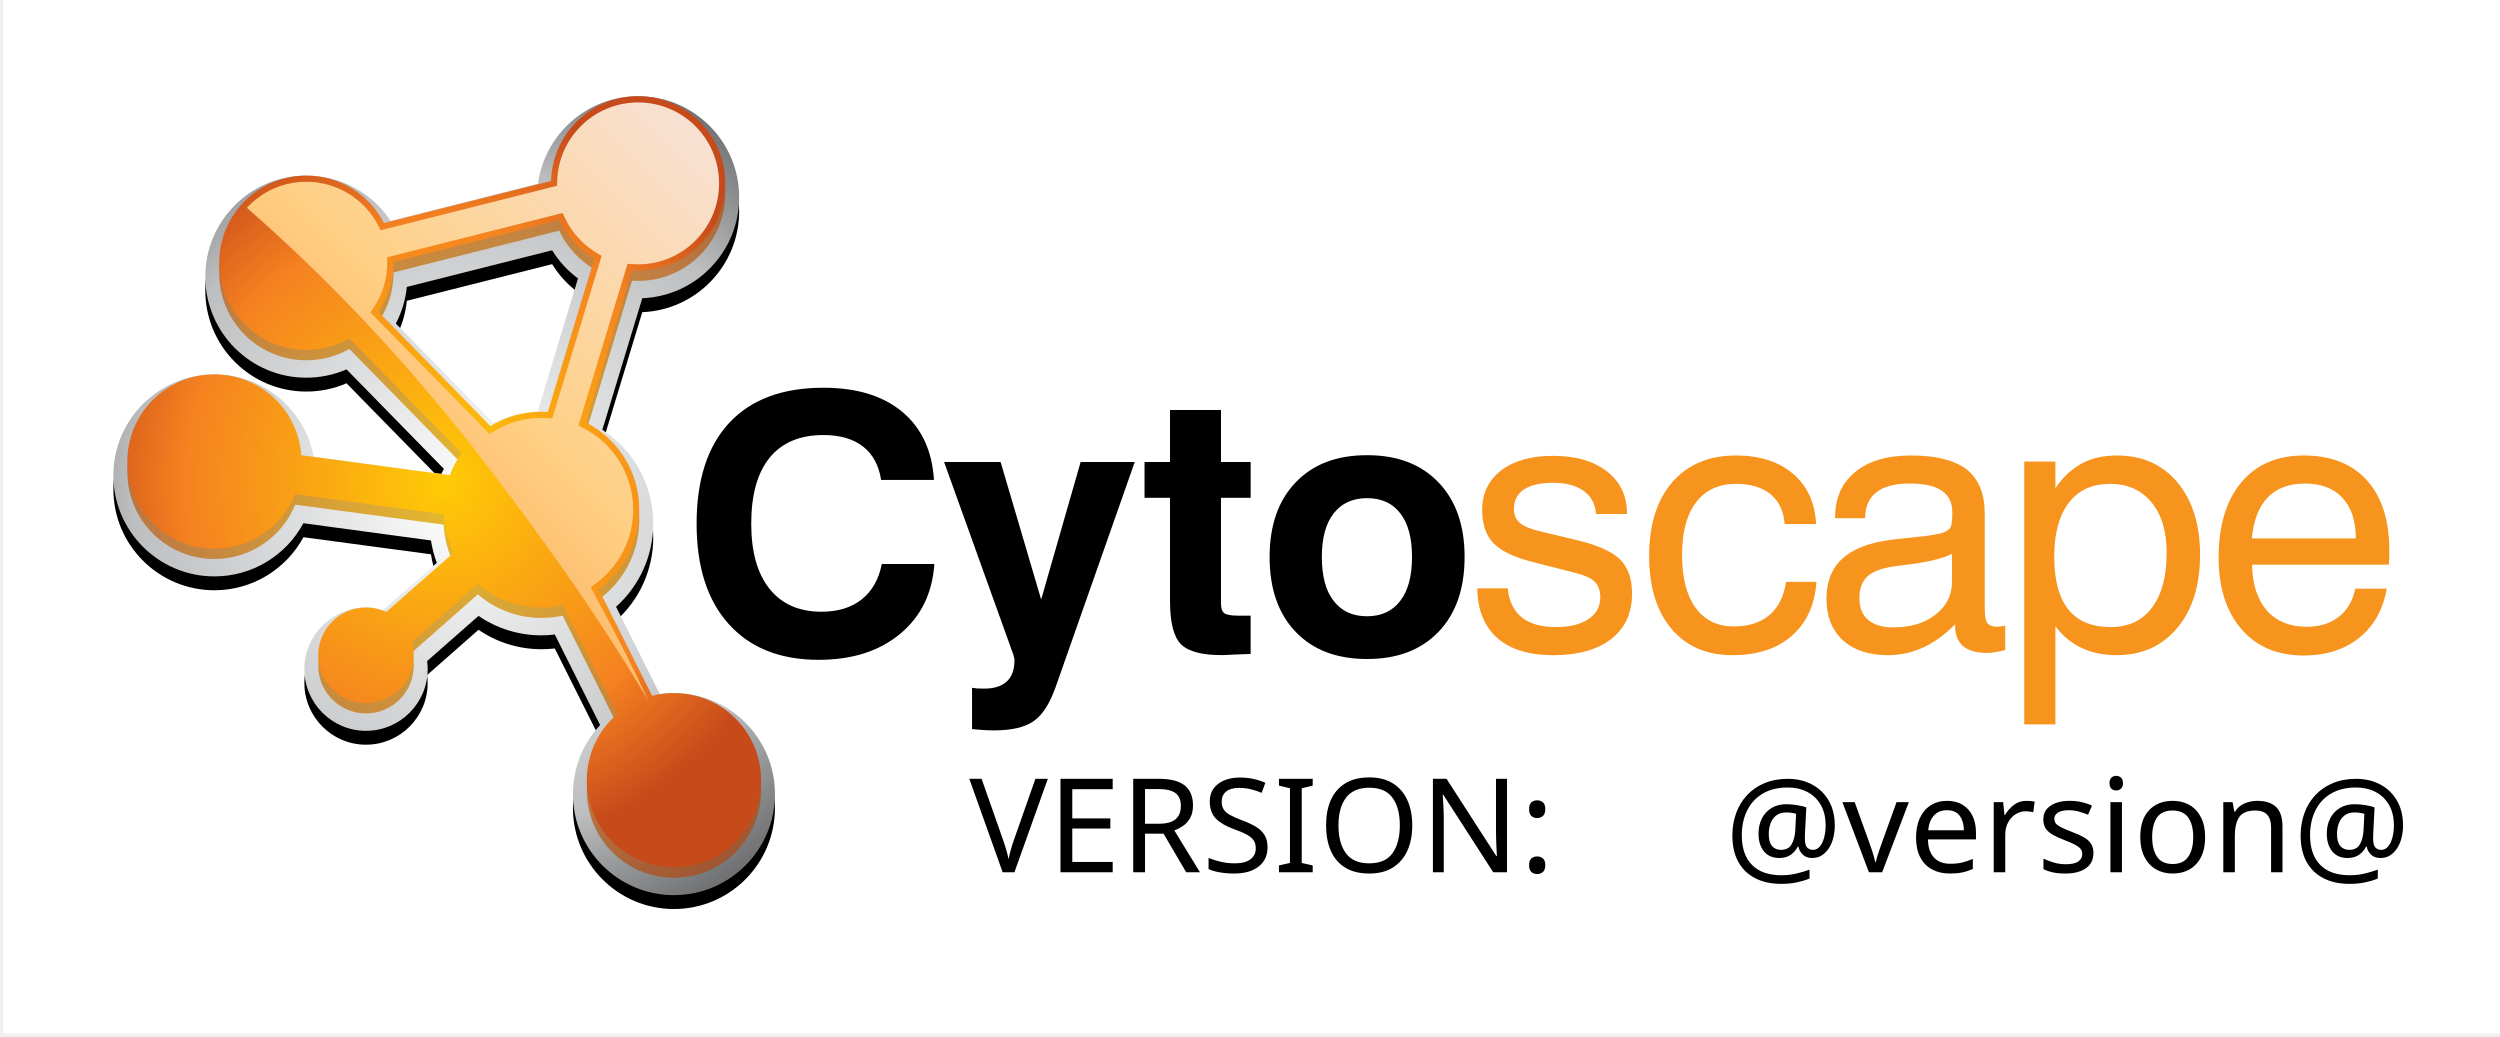
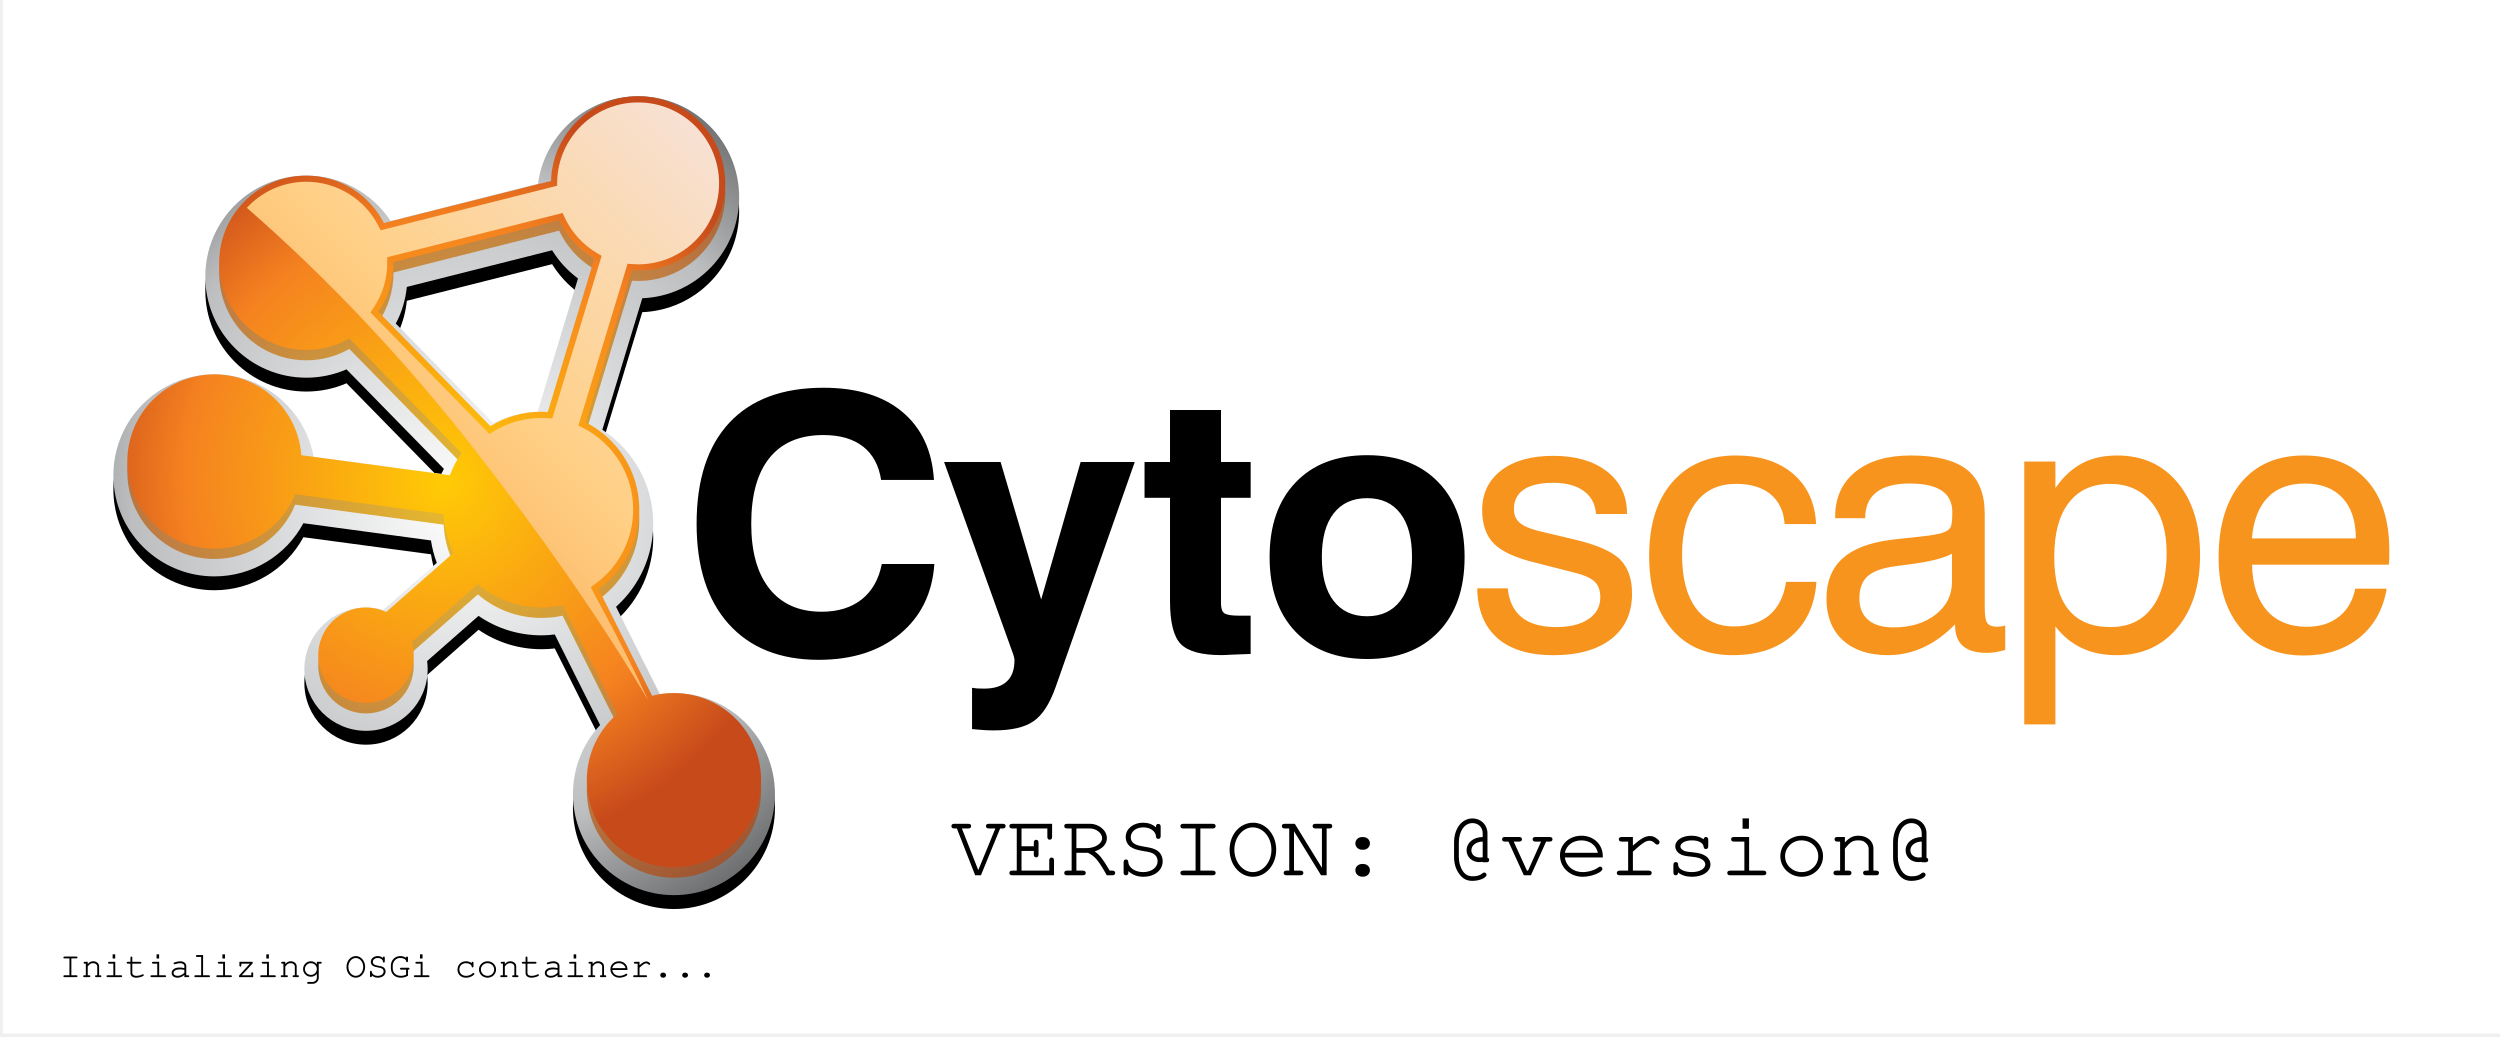
<svg xmlns="http://www.w3.org/2000/svg" version="1.1" id="Camada_1" x="0px" y="0px" width="820px" height="340px" viewBox="0 0 820 340" enable-background="new 0 0 820 340" xml:space="preserve">
  <rect x="1" y="-1" fill="#FFFFFF" width="820" height="340" />
  <g>
    <g>
-       <path d="M128.141,77.032l48.318-12.18c2.169-16.258,16.095-28.719,32.845-28.719c18.294,0,33.14,14.849,33.14,33.144    c0,17.845-14.12,32.401-31.776,33.115l-13.098,43.139c10.32,6.701,16.694,18.229,16.694,30.764    c0,10.494-4.471,20.387-12.202,27.279l14.352,28.607c1.531-0.201,3.08-0.306,4.628-0.306c18.317,0,33.142,14.828,33.142,33.121    c0,18.295-14.825,33.164-33.142,33.164c-18.293,0-33.121-14.869-33.121-33.164c0-8.448,3.199-16.494,8.923-22.629l-14.881-29.67    c-1.451,0.163-2.909,0.247-4.37,0.247c-7.417,0-14.588-2.225-20.638-6.381l-16.863,14.863c0.127,0.861,0.181,1.732,0.181,2.605    c0,11.152-9.058,20.23-20.231,20.23c-11.151,0-20.21-9.078-20.21-20.23s9.06-20.23,20.21-20.23c1.941,0,3.844,0.299,5.68,0.844    l17.545-15.489c-0.884-2.363-1.53-4.812-1.912-7.345l-41.839-5.604c-5.732,10.614-16.878,17.397-29.187,17.397    c-18.293,0-33.142-14.823-33.142-33.121c0-18.294,14.849-33.142,33.142-33.142c16.095,0,29.682,11.554,32.567,27.026l41.835,5.648    c0.284-0.571,0.58-1.117,0.872-1.673l-31.947-32.626c-4.161,1.803-8.629,2.718-13.176,2.718c-18.315,0-33.14-14.848-33.14-33.142    s14.825-33.142,33.14-33.142C111.698,62.154,122.05,67.829,128.141,77.032L128.141,77.032z M133.441,98.663    c-0.422,4.217-1.638,8.282-3.616,12.017l31.887,32.563c4.552-2.198,9.521-3.435,14.605-3.6l13.265-43.738    c-3.384-2.516-6.272-5.667-8.487-9.258L133.441,98.663z" />
-       <radialGradient id="SVGID_1_" cx="152.197" cy="361.206" r="162.212" gradientTransform="matrix(1 0 0 1 0 -196)" gradientUnits="userSpaceOnUse">
+       <path d="M128.141,77.032l48.318-12.18c2.169-16.258,16.095-28.719,32.845-28.719c18.294,0,33.14,14.849,33.14,33.144    c0,17.845-14.12,32.401-31.776,33.115l-13.098,43.139c10.32,6.701,16.694,18.229,16.694,30.764    c0,10.494-4.471,20.387-12.202,27.279l14.352,28.607c1.531-0.201,3.08-0.307,4.628-0.307c18.317,0,33.142,14.828,33.142,33.121    c0,18.295-14.825,33.164-33.142,33.164c-18.293,0-33.121-14.869-33.121-33.164c0-8.448,3.199-16.494,8.923-22.629l-14.881-29.67    c-1.451,0.162-2.909,0.246-4.37,0.246c-7.417,0-14.588-2.225-20.638-6.381l-16.863,14.863c0.127,0.861,0.181,1.732,0.181,2.605    c0,11.152-9.058,20.229-20.231,20.229c-11.151,0-20.21-9.077-20.21-20.229s9.06-20.23,20.21-20.23c1.941,0,3.844,0.299,5.68,0.844    l17.545-15.488c-0.884-2.363-1.53-4.812-1.912-7.346l-41.839-5.604c-5.732,10.613-16.878,17.396-29.187,17.396    c-18.293,0-33.142-14.822-33.142-33.121c0-18.294,14.849-33.142,33.142-33.142c16.095,0,29.682,11.554,32.567,27.026l41.835,5.648    c0.284-0.571,0.58-1.117,0.872-1.673l-31.947-32.626c-4.161,1.803-8.629,2.718-13.176,2.718c-18.315,0-33.14-14.848-33.14-33.142    S82.165,62.15,100.48,62.15C111.698,62.154,122.05,67.829,128.141,77.032L128.141,77.032z M133.441,98.663    c-0.422,4.217-1.638,8.282-3.616,12.017l31.887,32.563c4.552-2.198,9.521-3.435,14.605-3.6l13.265-43.738    c-3.384-2.516-6.272-5.667-8.487-9.258L133.441,98.663z" />
+       <radialGradient id="SVGID_1_" cx="152.197" cy="-20.206" r="162.212" gradientTransform="matrix(1 0 0 -1 0 145)" gradientUnits="userSpaceOnUse">
        <stop offset="0" style="stop-color:#FFFFFF" />
        <stop offset="0.67" style="stop-color:#BCBEC0" />
        <stop offset="1" style="stop-color:#58595B" />
      </radialGradient>
-       <path fill="url(#SVGID_1_)" d="M128.141,72.484l48.318-12.2c2.169-16.248,16.095-28.719,32.845-28.719    c18.294,0,33.14,14.848,33.14,33.142c0,17.845-14.12,32.401-31.776,33.117l-13.098,43.139c10.32,6.721,16.694,18.226,16.694,30.74    c0,10.537-4.471,20.388-12.202,27.32l14.352,28.61c1.531-0.202,3.08-0.305,4.628-0.305c18.317,0,33.142,14.825,33.142,33.118    c0,18.298-14.825,33.165-33.142,33.165c-18.293,0-33.121-14.867-33.121-33.165c0-8.446,3.199-16.536,8.923-22.629l-14.881-29.711    c-1.451,0.207-2.909,0.289-4.37,0.289c-7.417,0-14.588-2.223-20.638-6.383l-16.863,14.82c0.127,0.9,0.181,1.777,0.181,2.65    c0,11.152-9.058,20.233-20.231,20.233c-11.151,0-20.21-9.081-20.21-20.233s9.06-20.232,20.21-20.232    c1.941,0,3.844,0.299,5.68,0.805l17.545-15.445c-0.884-2.364-1.53-4.854-1.912-7.342l-41.839-5.652    c-5.732,10.658-16.878,17.443-29.187,17.443c-18.293,0-33.142-14.828-33.142-33.122c0-18.317,14.849-33.142,33.142-33.142    c16.095,0,29.682,11.534,32.567,27.026l41.835,5.625c0.284-0.549,0.58-1.116,0.872-1.653l-31.947-32.644    c-4.161,1.8-8.629,2.737-13.176,2.737c-18.315,0-33.14-14.847-33.14-33.141c0-18.317,14.825-33.142,33.14-33.142    C111.698,57.605,122.05,63.258,128.141,72.484L128.141,72.484z M133.441,94.114c-0.422,4.193-1.638,8.281-3.616,12.015    l31.887,32.542c4.552-2.198,9.521-3.413,14.605-3.6l13.265-43.737c-3.384-2.515-6.272-5.646-8.487-9.239L133.441,94.114z" />
-       <radialGradient id="SVGID_2_" cx="151.934" cy="359.974" r="169.63" gradientTransform="matrix(1 0 0 1 0 -196)" gradientUnits="userSpaceOnUse">
+       <path fill="url(#SVGID_1_)" d="M128.141,72.484l48.318-12.2c2.169-16.248,16.095-28.719,32.845-28.719    c18.294,0,33.14,14.848,33.14,33.142c0,17.845-14.12,32.401-31.776,33.117l-13.098,43.139c10.32,6.721,16.694,18.226,16.694,30.74    c0,10.537-4.471,20.388-12.202,27.32l14.352,28.609c1.531-0.201,3.08-0.305,4.628-0.305c18.317,0,33.142,14.824,33.142,33.118    c0,18.298-14.825,33.165-33.142,33.165c-18.293,0-33.121-14.867-33.121-33.165c0-8.446,3.199-16.536,8.923-22.63l-14.881-29.711    c-1.451,0.207-2.909,0.289-4.37,0.289c-7.417,0-14.588-2.223-20.638-6.383l-16.863,14.82c0.127,0.9,0.181,1.777,0.181,2.65    c0,11.151-9.058,20.232-20.231,20.232c-11.151,0-20.21-9.081-20.21-20.232c0-11.152,9.06-20.232,20.21-20.232    c1.941,0,3.844,0.299,5.68,0.805l17.545-15.445c-0.884-2.363-1.53-4.854-1.912-7.342l-41.839-5.651    c-5.732,10.657-16.878,17.442-29.187,17.442c-18.293,0-33.142-14.828-33.142-33.122c0-18.317,14.849-33.142,33.142-33.142    c16.095,0,29.682,11.534,32.567,27.026l41.835,5.625c0.284-0.549,0.58-1.116,0.872-1.653l-31.947-32.644    c-4.161,1.8-8.629,2.737-13.176,2.737c-18.315,0-33.14-14.847-33.14-33.141c0-18.317,14.825-33.142,33.14-33.142    C111.698,57.605,122.05,63.258,128.141,72.484L128.141,72.484z M133.441,94.114c-0.422,4.193-1.638,8.281-3.616,12.015    l31.887,32.542c4.552-2.198,9.521-3.413,14.605-3.6l13.265-43.737c-3.384-2.515-6.272-5.646-8.487-9.239L133.441,94.114z" />
+       <radialGradient id="SVGID_2_" cx="151.934" cy="-18.974" r="169.631" gradientTransform="matrix(1 0 0 -1 0 145)" gradientUnits="userSpaceOnUse">
        <stop offset="0" style="stop-color:#E8BC2E" />
        <stop offset="0.6" style="stop-color:#BE7C43" />
        <stop offset="0.87" style="stop-color:#9E5531" />
        <stop offset="1" style="stop-color:#9E5531" />
      </radialGradient>
-       <path fill="url(#SVGID_2_)" d="M100.482,61.012c11.088,0,20.703,6.322,25.439,15.581l54.824-13.825    c0.421-15.406,13.06-27.773,28.561-27.773c15.795,0,28.59,12.794,28.59,28.569c0,15.776-12.798,28.583-28.59,28.583    c-0.679,0-1.347-0.035-2-0.079l-15.151,49.888c10.42,5.318,17.54,16.125,17.54,28.629c0,10.738-5.256,20.237-13.34,26.067    l17.535,35.002c2.287-0.6,4.696-0.938,7.155-0.938c15.796,0,28.592,12.818,28.592,28.615c0,15.751-12.795,28.567-28.592,28.567    c-15.775,0-28.571-12.816-28.571-28.567c0-8.674,3.871-16.453,9.947-21.686l-17.889-35.718c-2.232,0.505-4.545,0.753-6.938,0.753    c-7.966,0-15.25-2.9-20.854-7.722l-21.625,19.045c0.389,1.377,0.586,2.823,0.586,4.315c0,8.656-7.006,15.687-15.659,15.687    c-8.631,0-15.661-7.028-15.661-15.687c0-8.606,7.03-15.637,15.661-15.637c2.384,0,4.627,0.541,6.653,1.474l22.069-19.459    c-1.883-3.826-3.019-8.104-3.237-12.611l-48.699-6.562c-4.252,10.447-14.51,17.822-26.497,17.822    c-15.773,0-28.573-12.771-28.573-28.57c0-15.775,12.801-28.568,28.573-28.568c15.08,0,27.443,11.697,28.499,26.523l48.713,6.564    c0.959-2.594,2.272-5.037,3.844-7.263l-36.804-37.579c-4.155,2.36-8.967,3.722-14.101,3.722    c-15.795,0-28.589-12.795-28.589-28.569C71.893,73.812,84.688,61.012,100.482,61.012L100.482,61.012z M129.051,89.374l0.002,0.232    c0,5.949-1.826,11.477-4.952,16.064l36.747,37.512c4.889-2.993,10.606-4.701,16.745-4.701c0.701,0,1.395,0.023,2.088,0.066    l15.26-50.273c-5.017-2.924-9.058-7.324-11.534-12.62L129.051,89.374z" />
-       <radialGradient id="SVGID_3_" cx="145.697" cy="354.015" r="163.687" gradientTransform="matrix(1 0 0 1 0 -196)" gradientUnits="userSpaceOnUse">
+       <path fill="url(#SVGID_2_)" d="M100.482,61.012c11.088,0,20.703,6.322,25.439,15.581l54.824-13.825    c0.421-15.406,13.06-27.773,28.561-27.773c15.795,0,28.59,12.794,28.59,28.569c0,15.776-12.798,28.583-28.59,28.583    c-0.679,0-1.347-0.035-2-0.079l-15.151,49.888c10.42,5.318,17.54,16.125,17.54,28.629c0,10.738-5.256,20.237-13.34,26.067    l17.535,35.002c2.287-0.601,4.696-0.938,7.155-0.938c15.796,0,28.592,12.818,28.592,28.615c0,15.751-12.795,28.567-28.592,28.567    c-15.775,0-28.571-12.816-28.571-28.567c0-8.674,3.871-16.453,9.947-21.687l-17.889-35.718c-2.232,0.505-4.545,0.753-6.938,0.753    c-7.966,0-15.25-2.899-20.854-7.722l-21.625,19.045c0.389,1.377,0.586,2.823,0.586,4.315c0,8.656-7.006,15.687-15.659,15.687    c-8.631,0-15.661-7.028-15.661-15.687c0-8.606,7.03-15.637,15.661-15.637c2.384,0,4.627,0.541,6.653,1.474l22.069-19.46    c-1.883-3.825-3.019-8.104-3.237-12.61l-48.699-6.562c-4.252,10.447-14.51,17.822-26.497,17.822    c-15.773,0-28.573-12.771-28.573-28.57c0-15.775,12.801-28.568,28.573-28.568c15.08,0,27.443,11.697,28.499,26.523l48.713,6.564    c0.959-2.594,2.272-5.037,3.844-7.263l-36.804-37.579c-4.155,2.36-8.967,3.722-14.101,3.722    c-15.795,0-28.589-12.795-28.589-28.569C71.893,73.812,84.688,61.012,100.482,61.012L100.482,61.012z M129.051,89.374l0.002,0.232    c0,5.949-1.826,11.477-4.952,16.064l36.747,37.512c4.889-2.993,10.606-4.701,16.745-4.701c0.701,0,1.395,0.023,2.088,0.066    l15.26-50.273c-5.017-2.924-9.058-7.324-11.534-12.62L129.051,89.374z" />
+       <radialGradient id="SVGID_3_" cx="145.697" cy="-13.014" r="163.686" gradientTransform="matrix(1 0 0 -1 0 145)" gradientUnits="userSpaceOnUse">
        <stop offset="0" style="stop-color:#FFCB05" />
        <stop offset="0.52" style="stop-color:#F58220" />
        <stop offset="0.75" style="stop-color:#C74A1B" />
        <stop offset="1" style="stop-color:#C74A1B" />
      </radialGradient>
-       <path fill="url(#SVGID_3_)" d="M100.482,57.605c11.088,0,20.703,6.321,25.439,15.557l54.824-13.809    c0.421-15.422,13.06-27.79,28.561-27.79c15.795,0,28.59,12.795,28.59,28.591c0,15.773-12.798,28.569-28.59,28.569    c-0.679,0-1.347-0.023-2-0.068l-15.151,49.89c10.42,5.295,17.54,16.124,17.54,28.607c0,10.738-5.256,20.238-13.34,26.067    l17.535,35.005c2.287-0.599,4.696-0.896,7.155-0.896c15.796,0,28.592,12.772,28.592,28.567c0,15.784-12.795,28.57-28.592,28.57    c-15.775,0-28.571-12.786-28.571-28.57c0-8.67,3.871-16.451,9.947-21.685L184.532,198.5c-2.232,0.504-4.545,0.75-6.938,0.75    c-7.966,0-15.25-2.898-20.854-7.68l-21.625,19.047c0.389,1.378,0.586,2.824,0.586,4.316c0,8.652-7.006,15.643-15.659,15.643    c-8.631,0-15.661-6.987-15.661-15.643c0-8.651,7.03-15.681,15.661-15.681c2.384,0,4.627,0.541,6.653,1.474l22.069-19.416    c-1.883-3.867-3.019-8.148-3.237-12.652l-48.699-6.561c-4.252,10.49-14.51,17.865-26.497,17.865    c-15.773,0-28.573-12.817-28.573-28.593c0-15.773,12.801-28.571,28.573-28.571c15.08,0,27.443,11.698,28.499,26.505l48.713,6.563    c0.959-2.593,2.272-5.016,3.844-7.263l-36.804-37.579c-4.155,2.381-8.967,3.738-14.101,3.738    c-15.795,0-28.589-12.811-28.589-28.586C71.893,70.399,84.688,57.605,100.482,57.605L100.482,57.605z M129.051,85.964l0.002,0.212    c0,5.949-1.826,11.499-4.952,16.063l36.747,37.525c4.889-2.984,10.606-4.713,16.745-4.713c0.701,0,1.395,0.024,2.088,0.066    l15.26-50.262c-5.017-2.934-9.058-7.334-11.534-12.608L129.051,85.964z" />
-       <linearGradient id="SVGID_4_" gradientUnits="userSpaceOnUse" x1="70.609" y1="421.125" x2="250.697" y2="241.037" gradientTransform="matrix(1 0 0 1 0 -196)">
+       <path fill="url(#SVGID_3_)" d="M100.482,57.605c11.088,0,20.703,6.321,25.439,15.557l54.824-13.809    c0.421-15.422,13.06-27.79,28.561-27.79c15.795,0,28.59,12.795,28.59,28.591c0,15.773-12.798,28.569-28.59,28.569    c-0.679,0-1.347-0.023-2-0.068l-15.151,49.89c10.42,5.295,17.54,16.124,17.54,28.607c0,10.739-5.256,20.239-13.34,26.067    l17.535,35.006c2.287-0.6,4.696-0.896,7.155-0.896c15.796,0,28.592,12.771,28.592,28.566c0,15.785-12.795,28.57-28.592,28.57    c-15.775,0-28.571-12.785-28.571-28.57c0-8.67,3.871-16.451,9.947-21.685l-17.889-35.71c-2.232,0.504-4.545,0.75-6.938,0.75    c-7.966,0-15.25-2.898-20.854-7.68l-21.625,19.047c0.389,1.378,0.586,2.824,0.586,4.316c0,8.651-7.006,15.643-15.659,15.643    c-8.631,0-15.661-6.987-15.661-15.643c0-8.651,7.03-15.682,15.661-15.682c2.384,0,4.627,0.541,6.653,1.475l22.069-19.416    c-1.883-3.867-3.019-8.148-3.237-12.652l-48.699-6.561c-4.252,10.49-14.51,17.865-26.497,17.865    c-15.773,0-28.573-12.817-28.573-28.593c0-15.773,12.801-28.571,28.573-28.571c15.08,0,27.443,11.698,28.499,26.505l48.713,6.563    c0.959-2.593,2.272-5.016,3.844-7.263l-36.804-37.579c-4.155,2.381-8.967,3.738-14.101,3.738    c-15.795,0-28.589-12.811-28.589-28.586C71.893,70.399,84.688,57.605,100.482,57.605L100.482,57.605z M129.051,85.964l0.002,0.212    c0,5.949-1.826,11.499-4.952,16.063l36.747,37.525c4.889-2.984,10.606-4.713,16.745-4.713c0.701,0,1.395,0.024,2.088,0.066    l15.26-50.262c-5.017-2.934-9.058-7.334-11.534-12.608L129.051,85.964z" />
+       <linearGradient id="SVGID_4_" gradientUnits="userSpaceOnUse" x1="70.609" y1="-80.126" x2="250.698" y2="99.962" gradientTransform="matrix(1 0 0 -1 0 145)">
        <stop offset="0" style="stop-color:#FFCE77" />
        <stop offset="0.18" style="stop-color:#F9A14C" />
        <stop offset="0.52" style="stop-color:#FFCF84" />
        <stop offset="1" style="stop-color:#F7E3DD" />
      </linearGradient>
      <path fill="url(#SVGID_4_)" d="M100.482,59.619c-7.727,0-14.667,3.288-19.51,8.547c26.449,23.068,51.872,49.892,75.326,80.086    c21.155,27.291,40.266,54.344,56.326,81.487c-9.908-21.298-15.621-30.664-18.854-37.16l1.383-0.992    c7.869-5.677,12.527-14.737,12.527-24.435c0-11.34-6.375-21.666-16.436-26.799l-1.528-0.768l16.117-53.068l1.604,0.106    c0.628,0.048,1.237,0.083,1.867,0.083c14.656,0,26.552-11.897,26.552-26.555c0-14.676-11.896-26.554-26.552-26.554    c-14.362,0-26.153,11.435-26.545,25.812l-0.04,1.529l-57.853,14.593l-0.746-1.438C119.58,65.231,110.471,59.619,100.482,59.619    L100.482,59.619z M126.997,84.377l57.536-14.516l0.71,1.534c2.285,4.887,6.051,8.98,10.725,11.715l1.367,0.802l-16.181,53.334    l-1.593-0.096c-0.654-0.04-1.311-0.061-1.966-0.061c-5.545,0-10.947,1.508-15.68,4.41l-1.384,0.837l-39.036-39.855l0.946-1.377    c3-4.411,4.577-9.572,4.577-14.91L126.997,84.377z" />
    </g>
-     <path d="M306.471,184.984c-0.657,9.606-4.394,17.24-11.23,22.922c-6.839,5.679-15.739,8.516-26.709,8.516   c-12.661,0-22.503-3.936-29.509-11.734c-7.044-7.824-10.537-18.793-10.537-32.912c0-14.411,3.588-25.436,10.725-33.107   c7.155-7.673,17.447-11.491,30.879-11.491c10.914,0,19.516,2.625,25.843,7.896c6.312,5.272,9.809,12.719,10.407,22.352h-17.337   c-0.732-4.808-2.724-8.458-5.914-10.951c-3.212-2.514-7.55-3.781-13.002-3.781c-7.735,0-13.614,2.479-17.64,7.431   c-4.015,4.935-6.043,12.161-6.043,21.654c0,9.201,1.99,16.317,5.99,21.346c4.02,5.033,9.709,7.521,17.11,7.521   c5.337,0,9.714-1.357,13.112-4.02c3.419-2.721,5.618-6.581,6.617-11.641H306.471L306.471,184.984z M318.832,239.139V225.6   c0.524,0.076,1.11,0.17,1.667,0.211c0.587,0.033,1.336,0.056,2.259,0.056c3.34,0,5.818-0.783,7.491-2.371   c1.674-1.545,2.5-3.873,2.5-6.963c0-0.222-0.038-0.521-0.121-0.854c-0.087-0.376-0.162-0.635-0.236-0.9l-22.726-63.234h18.537   l13.299,45.102l12.941-45.102h17.75l-25.921,73.741c-1.936,5.493-4.357,9.295-7.27,11.266c-2.892,2.035-7.251,3.017-13.054,3.017   c-1.052,0-2.162-0.035-3.361-0.111C321.406,239.377,320.126,239.268,318.832,239.139L318.832,239.139z M410.212,214.498   c-1.542,0.039-3.382,0.111-5.543,0.204c-2.142,0.136-3.492,0.173-4.075,0.173c-6.48,0-10.895-1.215-13.26-3.594   c-2.388-2.426-3.57-7.135-3.57-14.192v-33.8h-8.356v-11.752h8.356v-17.059h16.721v17.059h9.729v11.752h-9.729v34.596   c0,1.682,0.375,2.74,1.108,3.264c0.733,0.502,2.234,0.781,4.504,0.781h4.113v12.568H410.212L410.212,214.498z M433.562,182.691   c0,6.221,1.255,11.024,3.852,14.379c2.592,3.391,6.254,5.063,10.987,5.063c4.671,0,8.304-1.674,10.892-5.063   c2.595-3.35,3.848-8.158,3.848-14.379c0-6.146-1.233-10.916-3.811-14.265c-2.531-3.351-6.178-5.03-10.929-5.03   c-4.733,0-8.396,1.677-10.987,5.03C434.815,171.775,433.562,176.545,433.562,182.691L433.562,182.691z M416.429,182.691   c0-10.373,2.854-18.531,8.548-24.47c5.693-5.962,13.466-8.923,23.441-8.923c9.919,0,17.691,2.961,23.402,8.923   c5.712,5.939,8.567,14.097,8.567,24.47c0,10.449-2.857,18.623-8.567,24.562c-5.709,5.938-13.483,8.901-23.402,8.901   c-9.977,0-17.748-2.963-23.441-8.901S416.429,193.141,416.429,182.691z" />
-     <path fill="#F7941E" d="M484.535,192.979h10.008c0.414,4.148,1.914,7.338,4.586,9.498c2.624,2.117,6.381,3.203,11.264,3.203   c4.473,0,8.021-0.859,10.638-2.629c2.569-1.73,3.867-4.111,3.867-7.13c0-2.292-0.659-4.024-1.953-5.235   c-1.276-1.19-3.814-2.254-7.57-3.127l-11.664-2.979c-6.576-1.562-11.117-3.651-13.711-6.261c-2.552-2.565-3.85-6.252-3.85-11.062   c0-5.415,2.087-9.736,6.215-12.939c4.169-3.204,9.864-4.804,17.11-4.804c7.382,0,13.244,1.715,17.621,5.123   c4.373,3.405,6.556,7.988,6.556,13.746v0.219h-10.162c-0.223-3.258-1.575-5.791-4.018-7.562c-2.48-1.784-5.786-2.679-10.013-2.679   c-4.229,0-7.4,0.725-9.598,2.181c-2.183,1.47-3.291,3.594-3.291,6.408c0,1.995,0.696,3.557,2.068,4.651   c1.371,1.156,3.922,2.123,7.699,2.963l10.067,2.388c7.193,1.675,12.15,3.838,14.88,6.44c2.683,2.646,4.032,6.39,4.032,11.269   c0,6.409-2.267,11.342-6.794,14.899c-4.545,3.557-10.896,5.348-19.045,5.348c-7.983,0-14.128-1.901-18.368-5.645   C486.842,205.492,484.646,200.052,484.535,192.979L484.535,192.979z M585.363,171.896c-0.299-4.229-1.861-7.47-4.6-9.779   c-2.783-2.272-6.539-3.409-11.367-3.409c-5.654,0-10.013,2.032-13.076,6.055c-3.058,3.997-4.599,9.756-4.599,17.262   c0,7.484,1.484,13.277,4.434,17.314c2.947,4.084,7.159,6.131,12.544,6.131c4.889,0,8.774-1.268,11.686-3.742   c2.928-2.516,4.752-6.148,5.442-10.875h9.958c-0.502,7.539-3.211,13.424-8.055,17.672c-4.806,4.248-11.307,6.369-19.5,6.369   c-8.485,0-15.154-2.887-20.02-8.676c-4.866-5.795-7.288-13.746-7.288-23.824c0-10.315,2.516-18.377,7.587-24.226   c5.067-5.846,12.041-8.772,20.886-8.772c7.835,0,14.05,2.009,18.785,6.053c4.676,4.039,7.195,9.514,7.491,16.444h-10.31   L585.363,171.896L585.363,171.896z M641.266,204.766c-3.271,3.348-6.747,5.902-10.389,7.576c-3.666,1.676-7.514,2.555-11.627,2.555   c-6.324,0-11.288-1.681-14.838-4.938c-3.568-3.298-5.331-7.822-5.331-13.594c0-5.582,1.725-9.963,5.237-13.168   c3.514-3.184,8.828-5.23,15.983-6.143c1.802-0.23,4.284-0.468,7.364-0.802c5.296-0.54,8.565-1.083,9.729-1.586   c1.222-0.426,2.011-1.041,2.428-1.787c0.352-0.743,0.537-2.36,0.537-4.881c0-3.126-1.144-5.474-3.45-7.059   c-2.333-1.562-5.823-2.344-10.521-2.344c-4.808,0-8.448,0.949-10.934,2.869c-2.439,1.92-3.681,4.77-3.681,8.51h-9.842v-0.468   c0-6.197,2.197-11.117,6.613-14.73c4.412-3.595,10.457-5.381,18.219-5.381c8.282,0,14.384,1.547,18.353,4.615   c3.901,3.095,5.877,7.918,5.877,14.472v30.803c0,2.645,0.28,4.338,0.862,5.1c0.584,0.764,1.612,1.18,3.136,1.18   c0.322,0,0.678-0.022,1.13-0.076c0.474-0.055,0.974-0.146,1.595-0.301v8.008c-1.241,0.357-2.384,0.599-3.303,0.726   c-0.979,0.175-1.881,0.231-2.726,0.231c-3.492,0-6.062-0.746-7.833-2.241c-1.727-1.542-2.589-3.798-2.589-6.812V204.766   L641.266,204.766L641.266,204.766z M640.249,181.635c-2.8,1.488-7.55,2.682-14.31,3.521c-2.429,0.296-4.191,0.56-5.413,0.742   c-3.775,0.613-6.521,1.711-8.17,3.312c-1.651,1.646-2.479,3.972-2.479,7.039c0,3.056,0.959,5.403,2.894,7.083   c1.909,1.636,4.692,2.456,8.281,2.456c5.634,0,10.217-1.397,13.821-4.211c3.588-2.771,5.373-6.347,5.373-10.724L640.249,181.635   L640.249,181.635z M673.795,182.602c0,7.693,1.539,13.447,4.646,17.303c3.059,3.835,7.661,5.775,13.808,5.775   c5.894,0,10.419-2.125,13.591-6.375c3.216-4.228,4.812-10.24,4.812-17.986c0-7.02-1.636-12.553-4.958-16.552   c-3.328-4.023-7.837-6.057-13.565-6.057c-5.882,0-10.406,2.07-13.56,6.203C675.37,169.066,673.795,174.968,673.795,182.602   L673.795,182.602z M663.957,237.598V151.39h10.218v8.699c2.548-3.669,5.464-6.39,8.718-8.101c3.224-1.733,7.037-2.589,11.529-2.589   c8.266,0,14.856,2.941,19.8,8.846c4.907,5.902,7.4,13.815,7.4,23.741c0,10.039-2.521,18.027-7.476,23.97   c-4.998,5.979-11.607,8.94-19.879,8.94c-4.377,0-8.187-0.78-11.472-2.366c-3.327-1.548-6.201-3.91-8.622-7.074v32.142H663.957   L663.957,237.598z M738.616,176.588h34.112c-0.037-5.754-1.5-10.186-4.412-13.296c-2.896-3.129-7.025-4.694-12.343-4.694   c-5.145,0-9.225,1.527-12.174,4.579C740.854,166.27,739.131,170.723,738.616,176.588L738.616,176.588z M772.524,193.093h10.312   c-1.148,6.772-4.117,12.117-8.937,16.05c-4.833,3.894-10.915,5.865-18.264,5.865c-8.619,0-15.459-2.869-20.418-8.621   c-4.992-5.757-7.512-13.619-7.512-23.521c0-10.526,2.5-18.721,7.415-24.622c4.962-5.904,11.816-8.847,20.515-8.847   c8.924,0,15.814,2.718,20.72,8.157c4.899,5.438,7.342,13.129,7.342,23.074c0,1.228,0,2.197-0.017,2.771   c-0.02,0.615-0.073,1.229-0.148,1.812h-44.858c0.115,6.481,1.772,11.511,4.889,15.065c3.113,3.515,7.472,5.308,13.055,5.308   c4.263,0,7.777-1.103,10.516-3.282C769.91,200.143,771.718,197.072,772.524,193.093z" />
+     <path d="M306.471,184.984c-0.657,9.605-4.394,17.24-11.229,22.922c-6.839,5.679-15.739,8.516-26.709,8.516   c-12.661,0-22.503-3.936-29.509-11.734c-7.044-7.823-10.537-18.793-10.537-32.912c0-14.41,3.588-25.436,10.725-33.106   c7.155-7.673,17.447-11.491,30.879-11.491c10.914,0,19.516,2.625,25.843,7.896c6.312,5.272,9.809,12.719,10.407,22.352h-17.337   c-0.732-4.808-2.724-8.458-5.914-10.951c-3.212-2.514-7.55-3.781-13.002-3.781c-7.735,0-13.614,2.479-17.64,7.431   c-4.015,4.935-6.043,12.161-6.043,21.654c0,9.201,1.99,16.316,5.99,21.346c4.02,5.033,9.709,7.521,17.11,7.521   c5.337,0,9.714-1.357,13.112-4.021c3.419-2.721,5.618-6.581,6.617-11.642H306.471L306.471,184.984z M318.832,239.139V225.6   c0.524,0.076,1.11,0.17,1.667,0.211c0.587,0.033,1.336,0.057,2.259,0.057c3.34,0,5.818-0.783,7.491-2.371   c1.674-1.545,2.5-3.873,2.5-6.963c0-0.223-0.038-0.521-0.121-0.854c-0.087-0.377-0.162-0.636-0.236-0.9l-22.726-63.234h18.537   l13.299,45.102l12.941-45.102h17.75l-25.921,73.741c-1.937,5.493-4.357,9.295-7.271,11.266c-2.892,2.035-7.251,3.017-13.054,3.017   c-1.052,0-2.162-0.034-3.361-0.11C321.406,239.377,320.126,239.268,318.832,239.139L318.832,239.139z M410.212,214.498   c-1.542,0.039-3.382,0.111-5.543,0.204c-2.142,0.136-3.492,0.173-4.075,0.173c-6.479,0-10.895-1.215-13.26-3.594   c-2.388-2.426-3.57-7.135-3.57-14.192v-33.8h-8.355v-11.752h8.355v-17.059h16.722v17.059h9.729v11.752h-9.729v34.596   c0,1.682,0.375,2.74,1.107,3.264c0.733,0.502,2.234,0.781,4.504,0.781h4.113v12.568H410.212L410.212,214.498z M433.562,182.691   c0,6.221,1.255,11.023,3.852,14.379c2.592,3.391,6.254,5.062,10.987,5.062c4.671,0,8.304-1.674,10.892-5.062   c2.595-3.351,3.848-8.158,3.848-14.379c0-6.146-1.232-10.916-3.811-14.266c-2.531-3.351-6.178-5.03-10.929-5.03   c-4.733,0-8.396,1.677-10.987,5.03C434.815,171.775,433.562,176.545,433.562,182.691L433.562,182.691z M416.429,182.691   c0-10.373,2.854-18.531,8.548-24.47c5.693-5.962,13.467-8.923,23.441-8.923c9.919,0,17.691,2.961,23.402,8.923   c5.712,5.939,8.566,14.097,8.566,24.47c0,10.449-2.856,18.623-8.566,24.562c-5.709,5.938-13.483,8.901-23.402,8.901   c-9.977,0-17.748-2.963-23.441-8.901C419.284,201.314,416.429,193.141,416.429,182.691z" />
+     <path fill="#F7941E" d="M484.535,192.979h10.008c0.414,4.148,1.914,7.338,4.586,9.498c2.624,2.117,6.381,3.203,11.264,3.203   c4.474,0,8.021-0.858,10.639-2.629c2.568-1.729,3.867-4.111,3.867-7.13c0-2.292-0.659-4.024-1.953-5.235   c-1.276-1.189-3.814-2.254-7.57-3.127l-11.664-2.979c-6.576-1.562-11.117-3.65-13.711-6.262c-2.552-2.564-3.85-6.252-3.85-11.062   c0-5.415,2.087-9.736,6.215-12.939c4.169-3.204,9.863-4.804,17.109-4.804c7.383,0,13.244,1.715,17.621,5.123   c4.373,3.405,6.557,7.988,6.557,13.746v0.219H523.49c-0.224-3.258-1.575-5.791-4.019-7.562c-2.479-1.784-5.786-2.679-10.013-2.679   c-4.229,0-7.4,0.725-9.598,2.181c-2.184,1.47-3.291,3.594-3.291,6.408c0,1.995,0.695,3.557,2.067,4.651   c1.371,1.155,3.922,2.123,7.699,2.963l10.067,2.388c7.192,1.675,12.149,3.838,14.88,6.44c2.683,2.646,4.032,6.39,4.032,11.269   c0,6.409-2.268,11.342-6.795,14.899c-4.545,3.557-10.896,5.348-19.045,5.348c-7.982,0-14.128-1.901-18.367-5.645   C486.842,205.492,484.646,200.052,484.535,192.979L484.535,192.979z M585.363,171.896c-0.299-4.229-1.861-7.471-4.601-9.779   c-2.782-2.272-6.539-3.409-11.366-3.409c-5.654,0-10.014,2.032-13.076,6.055c-3.059,3.997-4.6,9.756-4.6,17.262   c0,7.483,1.484,13.276,4.435,17.313c2.946,4.084,7.159,6.131,12.544,6.131c4.889,0,8.773-1.268,11.686-3.741   c2.928-2.517,4.752-6.148,5.442-10.875h9.958c-0.502,7.539-3.211,13.424-8.055,17.672c-4.807,4.248-11.308,6.369-19.5,6.369   c-8.485,0-15.154-2.888-20.021-8.677c-4.866-5.795-7.288-13.745-7.288-23.823c0-10.315,2.516-18.377,7.587-24.227   c5.067-5.846,12.041-8.772,20.886-8.772c7.836,0,14.051,2.009,18.785,6.053c4.676,4.039,7.195,9.514,7.491,16.443h-10.31   L585.363,171.896L585.363,171.896z M641.266,204.766c-3.271,3.349-6.747,5.902-10.389,7.576c-3.666,1.676-7.514,2.555-11.627,2.555   c-6.324,0-11.288-1.681-14.838-4.938c-3.568-3.298-5.331-7.822-5.331-13.594c0-5.582,1.725-9.963,5.237-13.168   c3.514-3.184,8.828-5.23,15.982-6.143c1.802-0.23,4.284-0.469,7.364-0.803c5.296-0.54,8.565-1.083,9.729-1.586   c1.223-0.426,2.012-1.041,2.429-1.787c0.352-0.743,0.537-2.359,0.537-4.881c0-3.126-1.145-5.474-3.45-7.059   c-2.333-1.562-5.823-2.344-10.521-2.344c-4.808,0-8.448,0.949-10.934,2.869c-2.439,1.92-3.682,4.77-3.682,8.51h-9.842v-0.468   c0-6.197,2.197-11.117,6.613-14.73c4.412-3.595,10.457-5.381,18.219-5.381c8.282,0,14.384,1.547,18.354,4.615   c3.9,3.095,5.877,7.918,5.877,14.472v30.803c0,2.645,0.28,4.338,0.861,5.1c0.584,0.764,1.612,1.18,3.137,1.18   c0.321,0,0.678-0.021,1.13-0.075c0.474-0.056,0.974-0.146,1.595-0.302v8.008c-1.241,0.357-2.384,0.6-3.303,0.727   c-0.979,0.176-1.881,0.23-2.727,0.23c-3.491,0-6.062-0.745-7.833-2.24c-1.727-1.542-2.589-3.798-2.589-6.812L641.266,204.766   L641.266,204.766L641.266,204.766z M640.249,181.635c-2.8,1.488-7.55,2.682-14.31,3.521c-2.43,0.296-4.191,0.56-5.413,0.742   c-3.775,0.612-6.521,1.711-8.17,3.312c-1.651,1.646-2.479,3.972-2.479,7.039c0,3.056,0.959,5.403,2.895,7.083   c1.908,1.636,4.691,2.456,8.28,2.456c5.634,0,10.217-1.397,13.821-4.211c3.588-2.771,5.373-6.347,5.373-10.724L640.249,181.635   L640.249,181.635z M673.795,182.602c0,7.693,1.539,13.447,4.646,17.304c3.059,3.835,7.66,5.774,13.808,5.774   c5.894,0,10.419-2.125,13.591-6.375c3.216-4.228,4.812-10.24,4.812-17.986c0-7.02-1.637-12.552-4.958-16.551   c-3.328-4.023-7.837-6.057-13.565-6.057c-5.882,0-10.406,2.07-13.56,6.203C675.37,169.066,673.795,174.968,673.795,182.602   L673.795,182.602z M663.957,237.598V151.39h10.218v8.699c2.548-3.669,5.464-6.39,8.718-8.101c3.225-1.733,7.037-2.589,11.529-2.589   c8.266,0,14.856,2.941,19.8,8.846c4.907,5.902,7.4,13.815,7.4,23.741c0,10.039-2.521,18.027-7.476,23.97   c-4.998,5.979-11.607,8.94-19.88,8.94c-4.377,0-8.187-0.78-11.472-2.366c-3.327-1.548-6.201-3.91-8.622-7.074v32.142H663.957   L663.957,237.598z M738.616,176.588h34.112c-0.037-5.754-1.5-10.186-4.412-13.296c-2.896-3.129-7.025-4.694-12.344-4.694   c-5.145,0-9.225,1.527-12.174,4.579C740.854,166.27,739.131,170.723,738.616,176.588L738.616,176.588z M772.524,193.093h10.312   c-1.148,6.772-4.117,12.117-8.937,16.05c-4.833,3.895-10.915,5.865-18.265,5.865c-8.619,0-15.459-2.869-20.418-8.621   c-4.992-5.757-7.512-13.619-7.512-23.521c0-10.526,2.5-18.721,7.415-24.622c4.962-5.904,11.815-8.847,20.515-8.847   c8.924,0,15.814,2.718,20.721,8.157c4.898,5.438,7.342,13.129,7.342,23.074c0,1.228,0,2.197-0.018,2.771   c-0.02,0.615-0.072,1.229-0.147,1.812h-44.858c0.115,6.48,1.772,11.512,4.889,15.064c3.113,3.516,7.473,5.309,13.056,5.309   c4.263,0,7.776-1.104,10.516-3.282C769.91,200.143,771.718,197.072,772.524,193.093z" />
  </g>
-   <text transform="matrix(1 0 0 1 317.9336 286.0967)" font-family="'PortagoITCTT'" font-size="42.908">VERSION:     @version@</text>
+   <text transform="matrix(1 0 0 1 311.9336 287.0967)" font-family="'Courier'" font-size="30">VERSION: @version@</text>
+   <text transform="matrix(1 0 0 1 19.5 320.5)" font-family="'Courier'" font-size="12">Initializing OSGi container...</text>
</svg>
